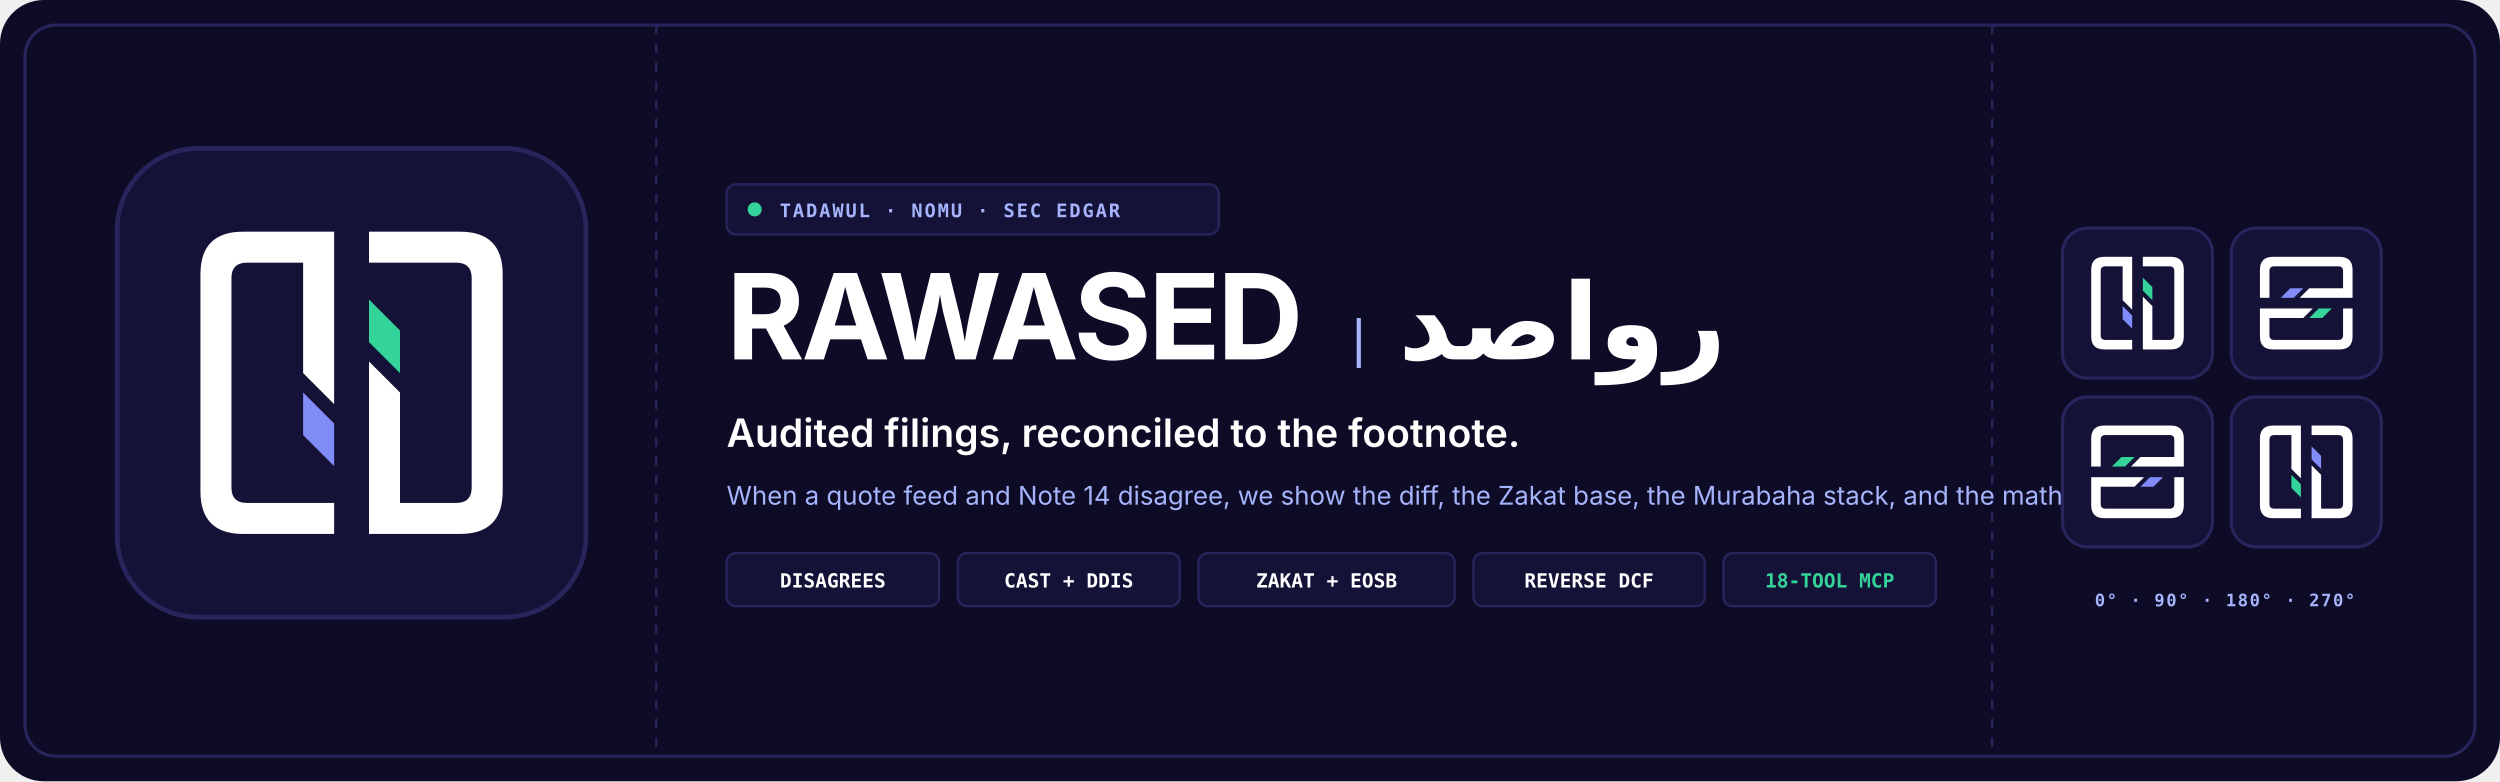
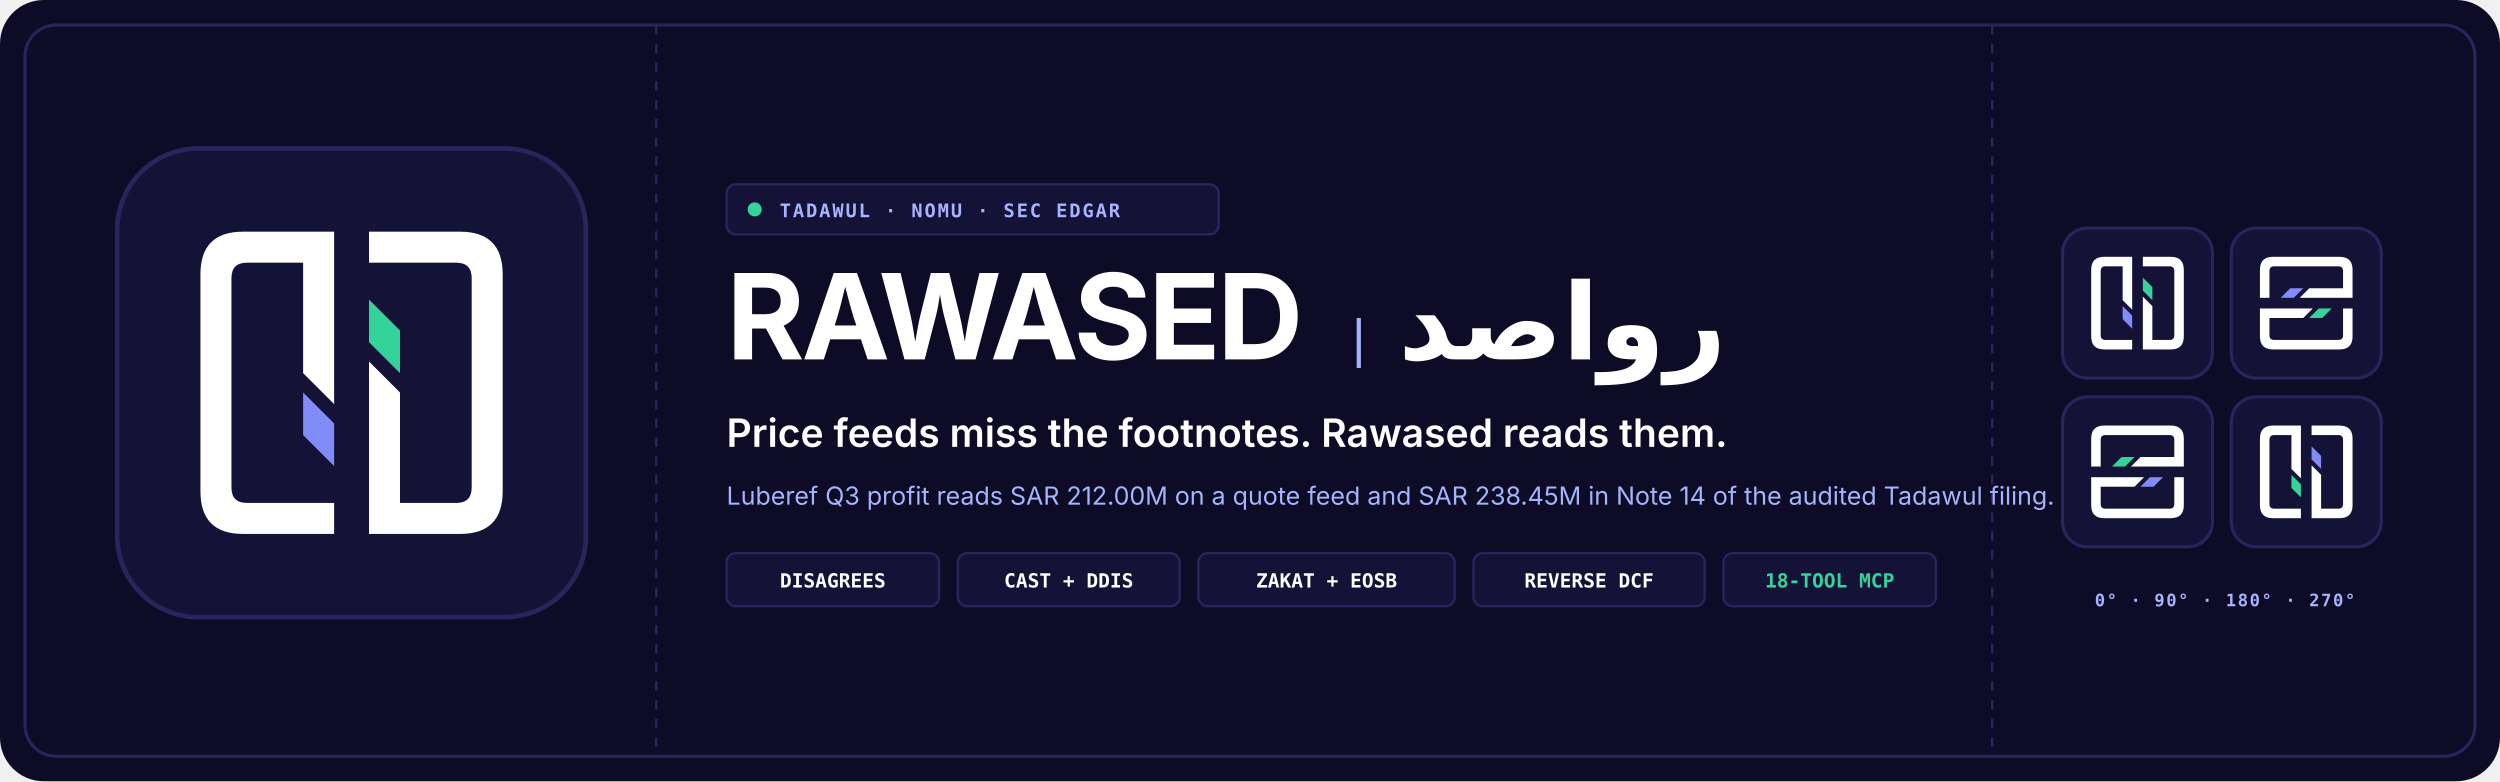
<svg xmlns="http://www.w3.org/2000/svg" viewBox="0 0 1600 500" width="1600" height="500">
  <rect width="1600" height="500" rx="28" fill="#0D0B26" />
  <rect x="16" y="16" width="1568" height="468" rx="20" fill="none" stroke="#29245C" stroke-width="2" />
  <line x1="420" y1="16" x2="420" y2="484" stroke="#29245C" stroke-width="1.5" stroke-dasharray="6 6" />
  <line x1="1275" y1="16" x2="1275" y2="484" stroke="#29245C" stroke-width="1.5" stroke-dasharray="6 6" />
  <g transform="translate(75, 95)">
    <rect width="300" height="300" rx="52" fill="#151238" stroke="#29245C" stroke-width="3" />
    <svg x="26" y="26" width="248" height="248" viewBox="0 0 100 100">
      <path d="M 45.5 89 H 22 Q 11 89 11 78 V 22 Q 11 11 22 11 H 45.5 V 55.5 L 37.5 47.5 V 19 H 23 Q 19 19 19 23 V 77 Q 19 81 23 81 H 45.5 Z" fill="#FFFFFF" />
      <polygon points="37.5,52.5 45.5,60.5 45.5,71.5 37.5,63.5" fill="#818CF8" />
      <path d="M 54.5 11 H 78 Q 89 11 89 22 V 78 Q 89 89 78 89 H 54.5 V 44.5 L 62.5 52.5 V 81 H 77 Q 81 81 81 77 V 23 Q 81 19 77 19 H 54.5 Z" fill="#FFFFFF" />
      <polygon points="54.5,28.5 62.5,36.5 62.5,47.5 54.5,39.5" fill="#34D399" />
    </svg>
  </g>
  <g transform="translate(465, 118)">
    <rect x="0" y="0" width="315" height="32" rx="6" fill="#151238" stroke="#29245C" stroke-width="1.5" />
    <circle cx="18" cy="16" r="4.5" fill="#34D399" />
    <text x="34" y="21" fill="#A5B4FC" font-family="IBM Plex Mono, monospace" font-size="12" font-weight="600" letter-spacing="1.2">TADAWUL · NOMU · SEC EDGAR</text>
    <text x="0" y="112" fill="#FFFFFF" font-family="IBM Plex Sans, -apple-system, sans-serif" font-size="76" font-weight="700" letter-spacing="-2">RAWASED</text>
    <text x="395" y="110" fill="#A5B4FC" font-family="IBM Plex Mono, monospace" font-size="32" font-weight="400">|</text>
    <text x="430" y="112" fill="#FFFFFF" font-family="IBM Plex Sans Arabic, Geeza Pro, sans-serif" font-size="68" font-weight="700">رواصد</text>
-     <text x="0" y="168" fill="#FFFFFF" font-family="IBM Plex Sans, -apple-system, sans-serif" font-size="25" font-weight="600">Audited filings, reconciled to the footnote.</text>
-     <text x="0" y="205" fill="#A5B4FC" font-family="IBM Plex Sans, -apple-system, sans-serif" font-size="16.5" font-weight="400">When a quote feed and Note 14 disagree, we show the diff, the Zakat base, the Murabaha stack, and the math.</text>
+     <text x="0" y="168" fill="#FFFFFF" font-family="IBM Plex Sans, -apple-system, sans-serif" font-size="25" font-weight="600">Price feeds miss the footnotes. Rawased reads them.</text>
+     <text x="0" y="205" fill="#A5B4FC" font-family="IBM Plex Sans, -apple-system, sans-serif" font-size="16" font-weight="400">Luberef Q3 profit reads SAR 212.00M on a quote feed and SAR 238.45M in Note 14 of the audited Tadawul filing.</text>
    <g transform="translate(0, 236)">
      <rect x="0" y="0" width="136" height="34" rx="6" fill="#151238" stroke="#29245C" stroke-width="1.5" />
      <text x="68" y="22" fill="#FFFFFF" font-family="IBM Plex Mono, monospace" font-size="12.5" font-weight="600" text-anchor="middle">DISAGREES</text>
      <rect x="148" y="0" width="142" height="34" rx="6" fill="#151238" stroke="#29245C" stroke-width="1.5" />
      <text x="219" y="22" fill="#FFFFFF" font-family="IBM Plex Mono, monospace" font-size="12.5" font-weight="600" text-anchor="middle">CAST + DDIS</text>
      <rect x="302" y="0" width="164" height="34" rx="6" fill="#151238" stroke="#29245C" stroke-width="1.5" />
      <text x="384" y="22" fill="#FFFFFF" font-family="IBM Plex Mono, monospace" font-size="12.5" font-weight="600" text-anchor="middle">ZAKAT + EOSB</text>
      <rect x="478" y="0" width="148" height="34" rx="6" fill="#151238" stroke="#29245C" stroke-width="1.5" />
      <text x="552" y="22" fill="#FFFFFF" font-family="IBM Plex Mono, monospace" font-size="12.5" font-weight="600" text-anchor="middle">REVERSE DCF</text>
      <rect x="638" y="0" width="136" height="34" rx="6" fill="#151238" stroke="#29245C" stroke-width="1.5" />
      <text x="706" y="22" fill="#34D399" font-family="IBM Plex Mono, monospace" font-size="12.5" font-weight="600" text-anchor="middle">18-TOOL MCP</text>
    </g>
  </g>
  <g transform="translate(1320,146)">
    <rect width="96" height="96" rx="16" fill="#151238" stroke="#29245C" stroke-width="2" />
    <svg x="10" y="10" width="76" height="76" viewBox="0 0 100 100">
      <g transform="rotate(0 50 50)">
        <path d="M 45.5 89 H 22 Q 11 89 11 78 V 22 Q 11 11 22 11 H 45.5 V 55.5 L 37.5 47.5 V 19 H 23 Q 19 19 19 23 V 77 Q 19 81 23 81 H 45.5 Z" fill="#FFFFFF" />
        <polygon points="37.5,52.5 45.5,60.5 45.5,71.5 37.5,63.5" fill="#818CF8" />
        <path d="M 54.5 11 H 78 Q 89 11 89 22 V 78 Q 89 89 78 89 H 54.5 V 44.5 L 62.5 52.5 V 81 H 77 Q 81 81 81 77 V 23 Q 81 19 77 19 H 54.5 Z" fill="#FFFFFF" />
        <polygon points="54.5,28.5 62.5,36.5 62.5,47.5 54.5,39.5" fill="#34D399" />
      </g>
    </svg>
  </g>
  <g transform="translate(1428,146)">
    <rect width="96" height="96" rx="16" fill="#151238" stroke="#29245C" stroke-width="2" />
    <svg x="10" y="10" width="76" height="76" viewBox="0 0 100 100">
      <g transform="rotate(90 50 50)">
        <path d="M 45.5 89 H 22 Q 11 89 11 78 V 22 Q 11 11 22 11 H 45.5 V 55.5 L 37.5 47.5 V 19 H 23 Q 19 19 19 23 V 77 Q 19 81 23 81 H 45.5 Z" fill="#FFFFFF" />
        <polygon points="37.5,52.5 45.5,60.5 45.5,71.5 37.5,63.5" fill="#818CF8" />
        <path d="M 54.5 11 H 78 Q 89 11 89 22 V 78 Q 89 89 78 89 H 54.5 V 44.5 L 62.5 52.5 V 81 H 77 Q 81 81 81 77 V 23 Q 81 19 77 19 H 54.5 Z" fill="#FFFFFF" />
        <polygon points="54.5,28.5 62.5,36.5 62.5,47.5 54.5,39.5" fill="#34D399" />
      </g>
    </svg>
  </g>
  <g transform="translate(1320,254)">
    <rect width="96" height="96" rx="16" fill="#151238" stroke="#29245C" stroke-width="2" />
    <svg x="10" y="10" width="76" height="76" viewBox="0 0 100 100">
      <g transform="rotate(270 50 50)">
        <path d="M 45.5 89 H 22 Q 11 89 11 78 V 22 Q 11 11 22 11 H 45.5 V 55.5 L 37.5 47.5 V 19 H 23 Q 19 19 19 23 V 77 Q 19 81 23 81 H 45.5 Z" fill="#FFFFFF" />
        <polygon points="37.5,52.5 45.5,60.5 45.5,71.5 37.5,63.5" fill="#818CF8" />
        <path d="M 54.5 11 H 78 Q 89 11 89 22 V 78 Q 89 89 78 89 H 54.5 V 44.5 L 62.5 52.5 V 81 H 77 Q 81 81 81 77 V 23 Q 81 19 77 19 H 54.5 Z" fill="#FFFFFF" />
        <polygon points="54.5,28.5 62.5,36.5 62.5,47.5 54.5,39.5" fill="#34D399" />
      </g>
    </svg>
  </g>
  <g transform="translate(1428,254)">
    <rect width="96" height="96" rx="16" fill="#151238" stroke="#29245C" stroke-width="2" />
    <svg x="10" y="10" width="76" height="76" viewBox="0 0 100 100">
      <g transform="rotate(180 50 50)">
        <path d="M 45.5 89 H 22 Q 11 89 11 78 V 22 Q 11 11 22 11 H 45.5 V 55.5 L 37.5 47.5 V 19 H 23 Q 19 19 19 23 V 77 Q 19 81 23 81 H 45.5 Z" fill="#FFFFFF" />
        <polygon points="37.5,52.5 45.5,60.5 45.5,71.5 37.5,63.5" fill="#818CF8" />
        <path d="M 54.5 11 H 78 Q 89 11 89 22 V 78 Q 89 89 78 89 H 54.5 V 44.5 L 62.5 52.5 V 81 H 77 Q 81 81 81 77 V 23 Q 81 19 77 19 H 54.5 Z" fill="#FFFFFF" />
        <polygon points="54.5,28.5 62.5,36.5 62.5,47.5 54.5,39.5" fill="#34D399" />
      </g>
    </svg>
  </g>
  <text x="1424" y="388" fill="#A5B4FC" font-family="IBM Plex Mono, monospace" font-size="11" font-weight="600" text-anchor="middle" letter-spacing="1">0° · 90° · 180° · 270°</text>
</svg>
